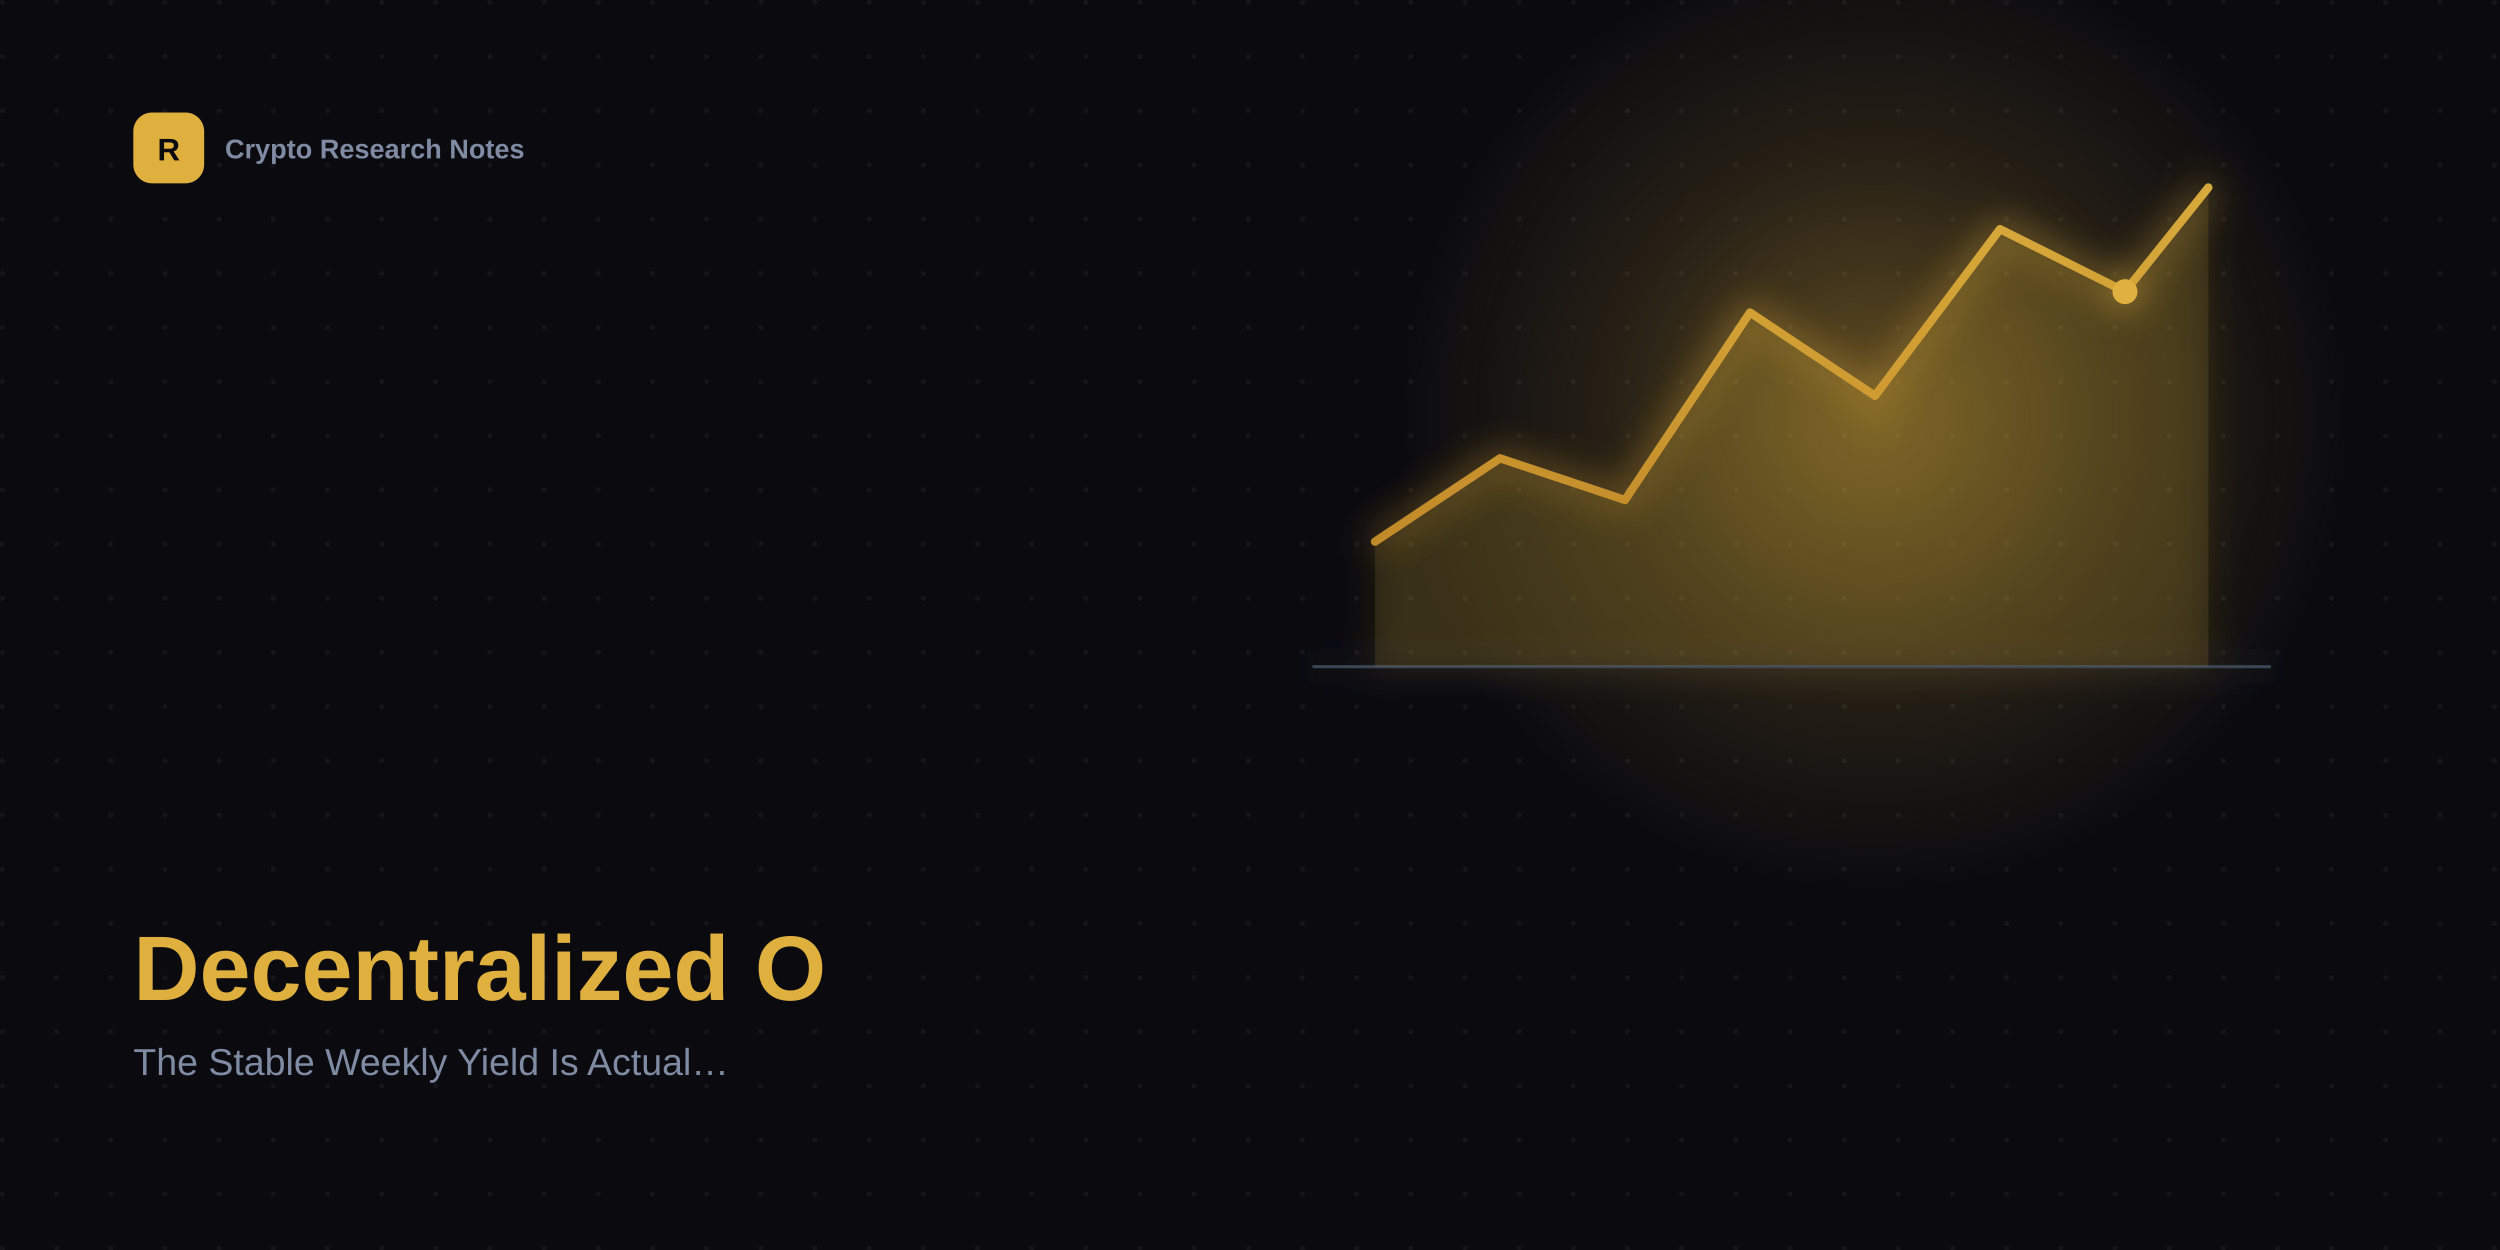
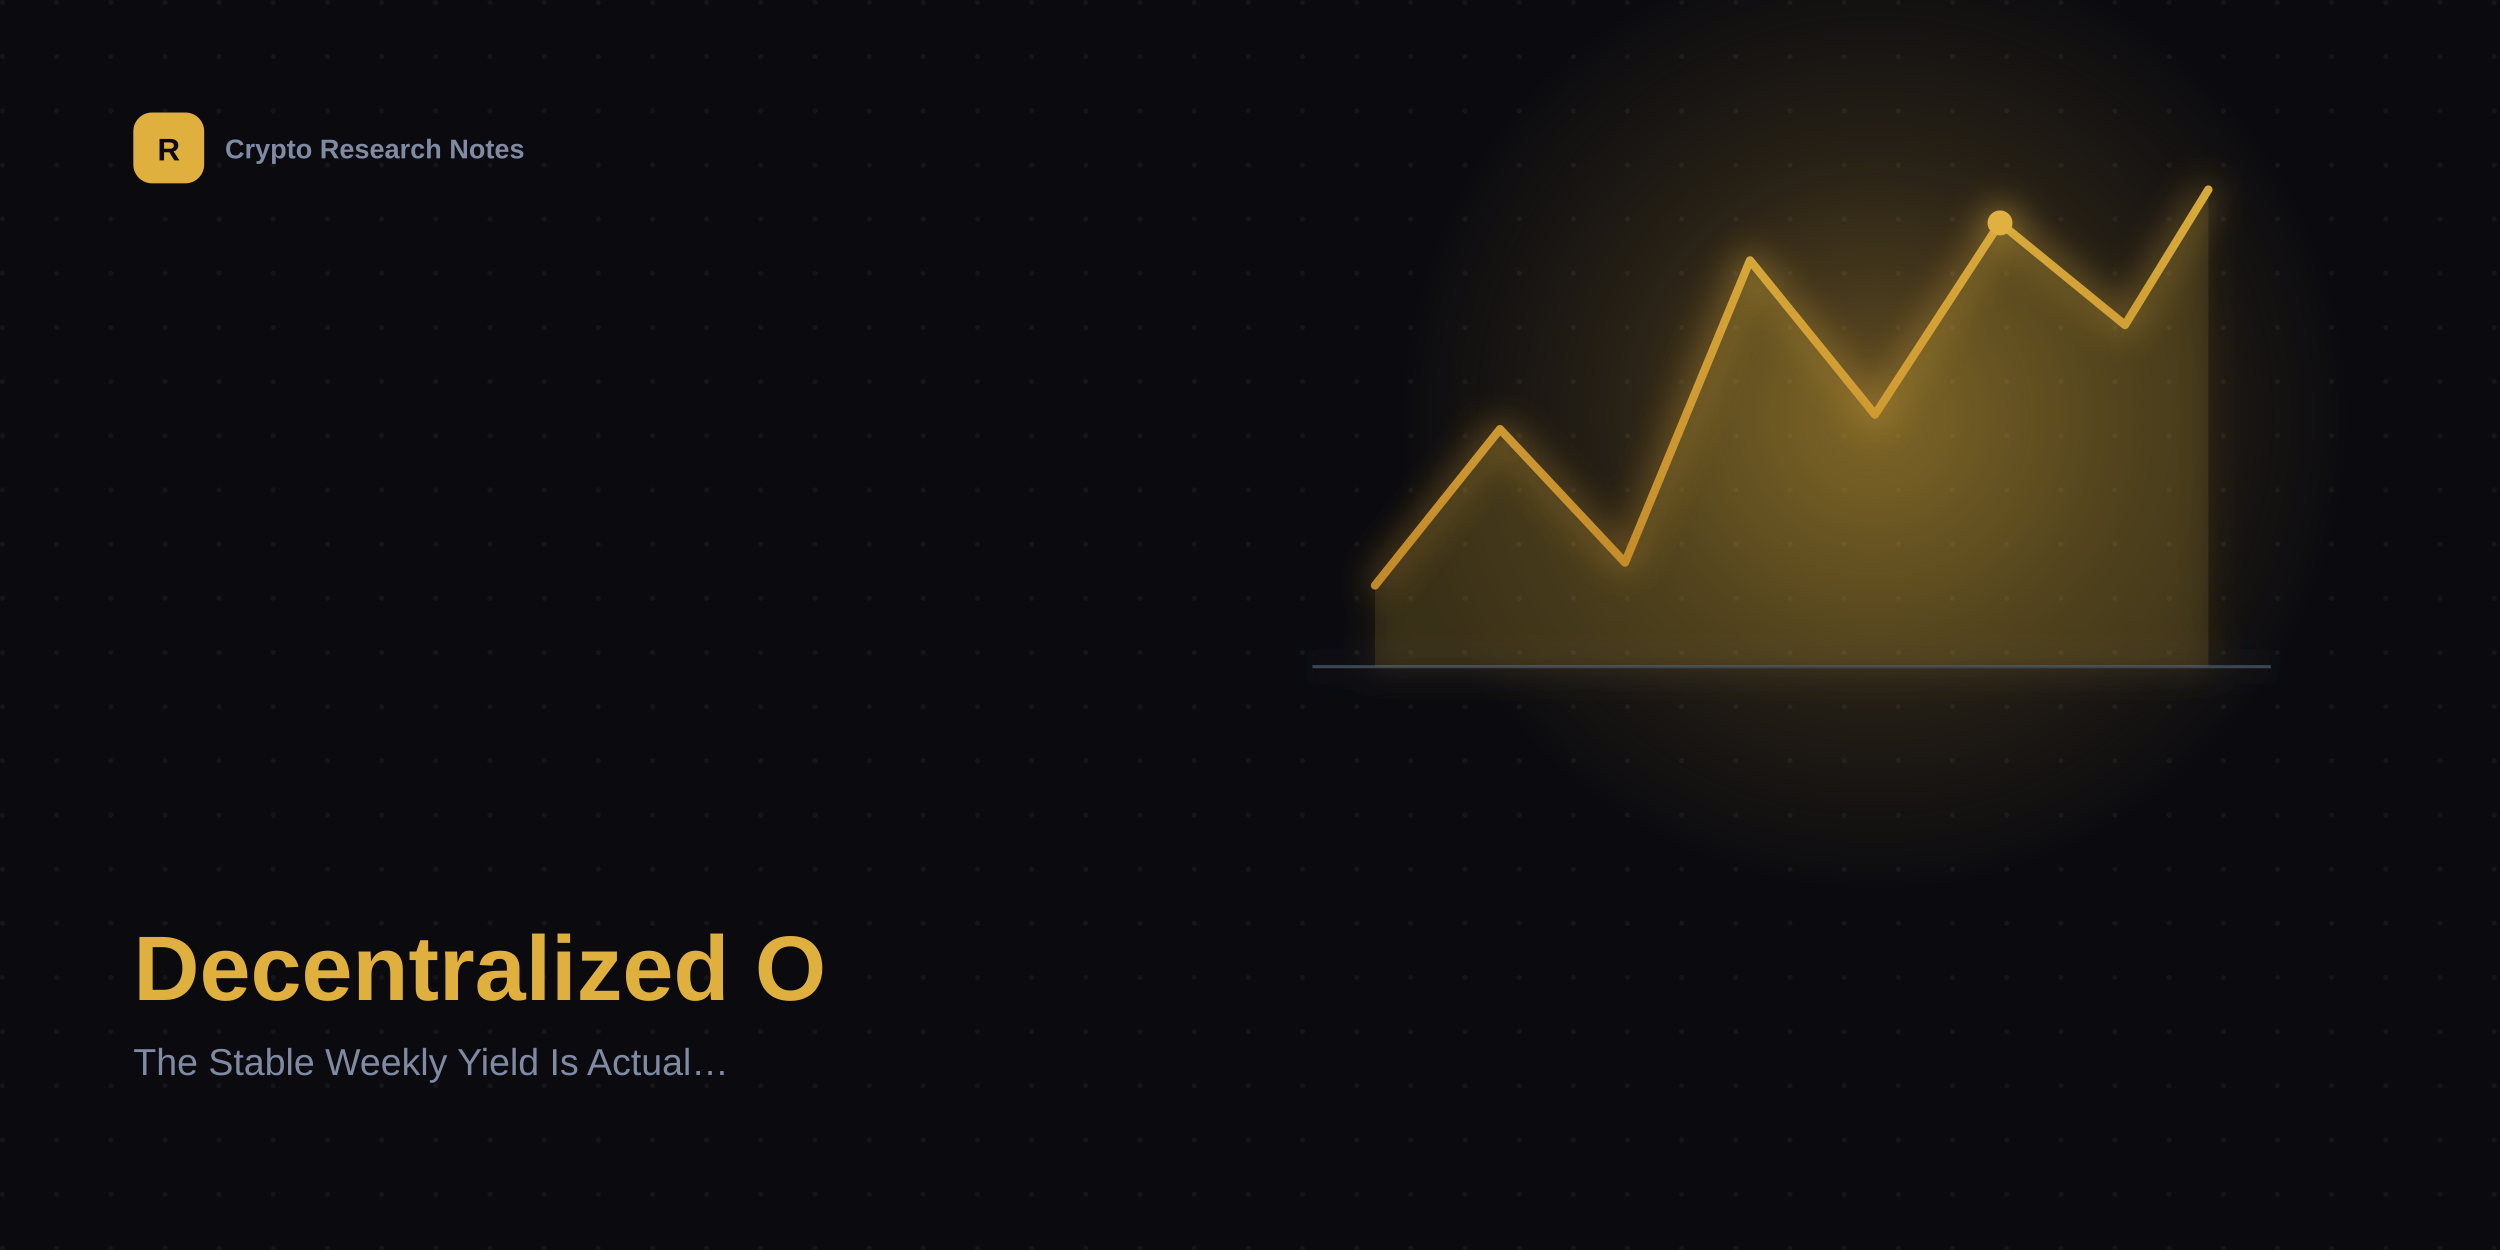
<svg xmlns="http://www.w3.org/2000/svg" viewBox="0 0 1200 600" role="img" aria-label="Decentralized O：The Stable Weekly Yield Is Actual… 主题配图">
  <defs>
    <radialGradient id="glowoptionsvauen" cx="50%" cy="50%" r="50%">
      <stop offset="0%" stop-color="#e0b03f" stop-opacity="0.42" />
      <stop offset="55%" stop-color="#e0b03f" stop-opacity="0.13" />
      <stop offset="100%" stop-color="#e0b03f" stop-opacity="0" />
    </radialGradient>
    <linearGradient id="baroptionsvauen" x1="0" y1="1" x2="0" y2="0">
      <stop offset="0%" stop-color="#c98f2a" stop-opacity="0.95" />
      <stop offset="100%" stop-color="#e0b03f" stop-opacity="0.95" />
    </linearGradient>
    <filter id="softoptionsvauen" x="-80%" y="-80%" width="260%" height="260%">
      <feGaussianBlur stdDeviation="9" result="b" />
      <feMerge>
        <feMergeNode in="b" />
        <feMergeNode in="SourceGraphic" />
      </feMerge>
    </filter>
    <pattern id="dotsoptionsvauen" width="26" height="26" patternUnits="userSpaceOnUse">
      <circle cx="1.2" cy="1.2" r="1.2" fill="#ffffff" fill-opacity="0.05" />
    </pattern>
  </defs>
  <rect width="1200" height="600" fill="#0a0a0f" />
  <rect width="1200" height="600" fill="url(#dotsoptionsvauen)" />
  <g transform="translate(64,54)">
    <rect x="0" y="0" width="34" height="34" rx="9" fill="#e0b03f" />
    <text x="17" y="23" font-family="'Segoe UI',Arial,sans-serif" font-size="15" font-weight="700" fill="#0a0a0f" text-anchor="middle">R</text>
    <text x="44" y="22" font-family="'Segoe UI',Arial,sans-serif" font-size="13" font-weight="600" fill="#7f8aa3">Crypto Research Notes</text>
  </g>
  <circle cx="900" cy="200" r="230" fill="url(#glowoptionsvauen)" />
  <g filter="url(#softoptionsvauen)">
    <line x1="630" y1="320" x2="1090" y2="320" stroke="#3a4452" stroke-width="1.5" />
-     <polygon points="660,320 660,260 720,220 780,240 840,150 900,190 960,110 1020,140 1060,90 1060,320" fill="#e0b03f" opacity="0.12" />
-     <polyline points="660,260 720,220 780,240 840,150 900,190 960,110 1020,140 1060,90" fill="none" stroke="url(#baroptionsvauen)" stroke-width="4" stroke-linecap="round" stroke-linejoin="round" />
-     <circle cx="1020" cy="140" r="6" fill="#e0b03f" />
+     <polygon points="660,320 660,281 720,206 780,270 840,125 900,199 960,107 1020,156 1060,91 1060,320" fill="#e0b03f" opacity="0.12" />
+     <polyline points="660,281 720,206 780,270 840,125 900,199 960,107 1020,156 1060,91" fill="none" stroke="url(#baroptionsvauen)" stroke-width="4" stroke-linecap="round" stroke-linejoin="round" />
+     <circle cx="960" cy="107" r="6" fill="#e0b03f" />
  </g>
  <g font-family="'Segoe UI',Arial,sans-serif" font-weight="800">
    <text font-size="44" fill="#e0b03f">
      <tspan x="64" y="480">Decentralized O</tspan>
    </text>
  </g>
  <text x="64" y="516" font-family="'Segoe UI',Arial,sans-serif" font-size="18" fill="#7f8aa3">The Stable Weekly Yield Is Actual…</text>
</svg>
